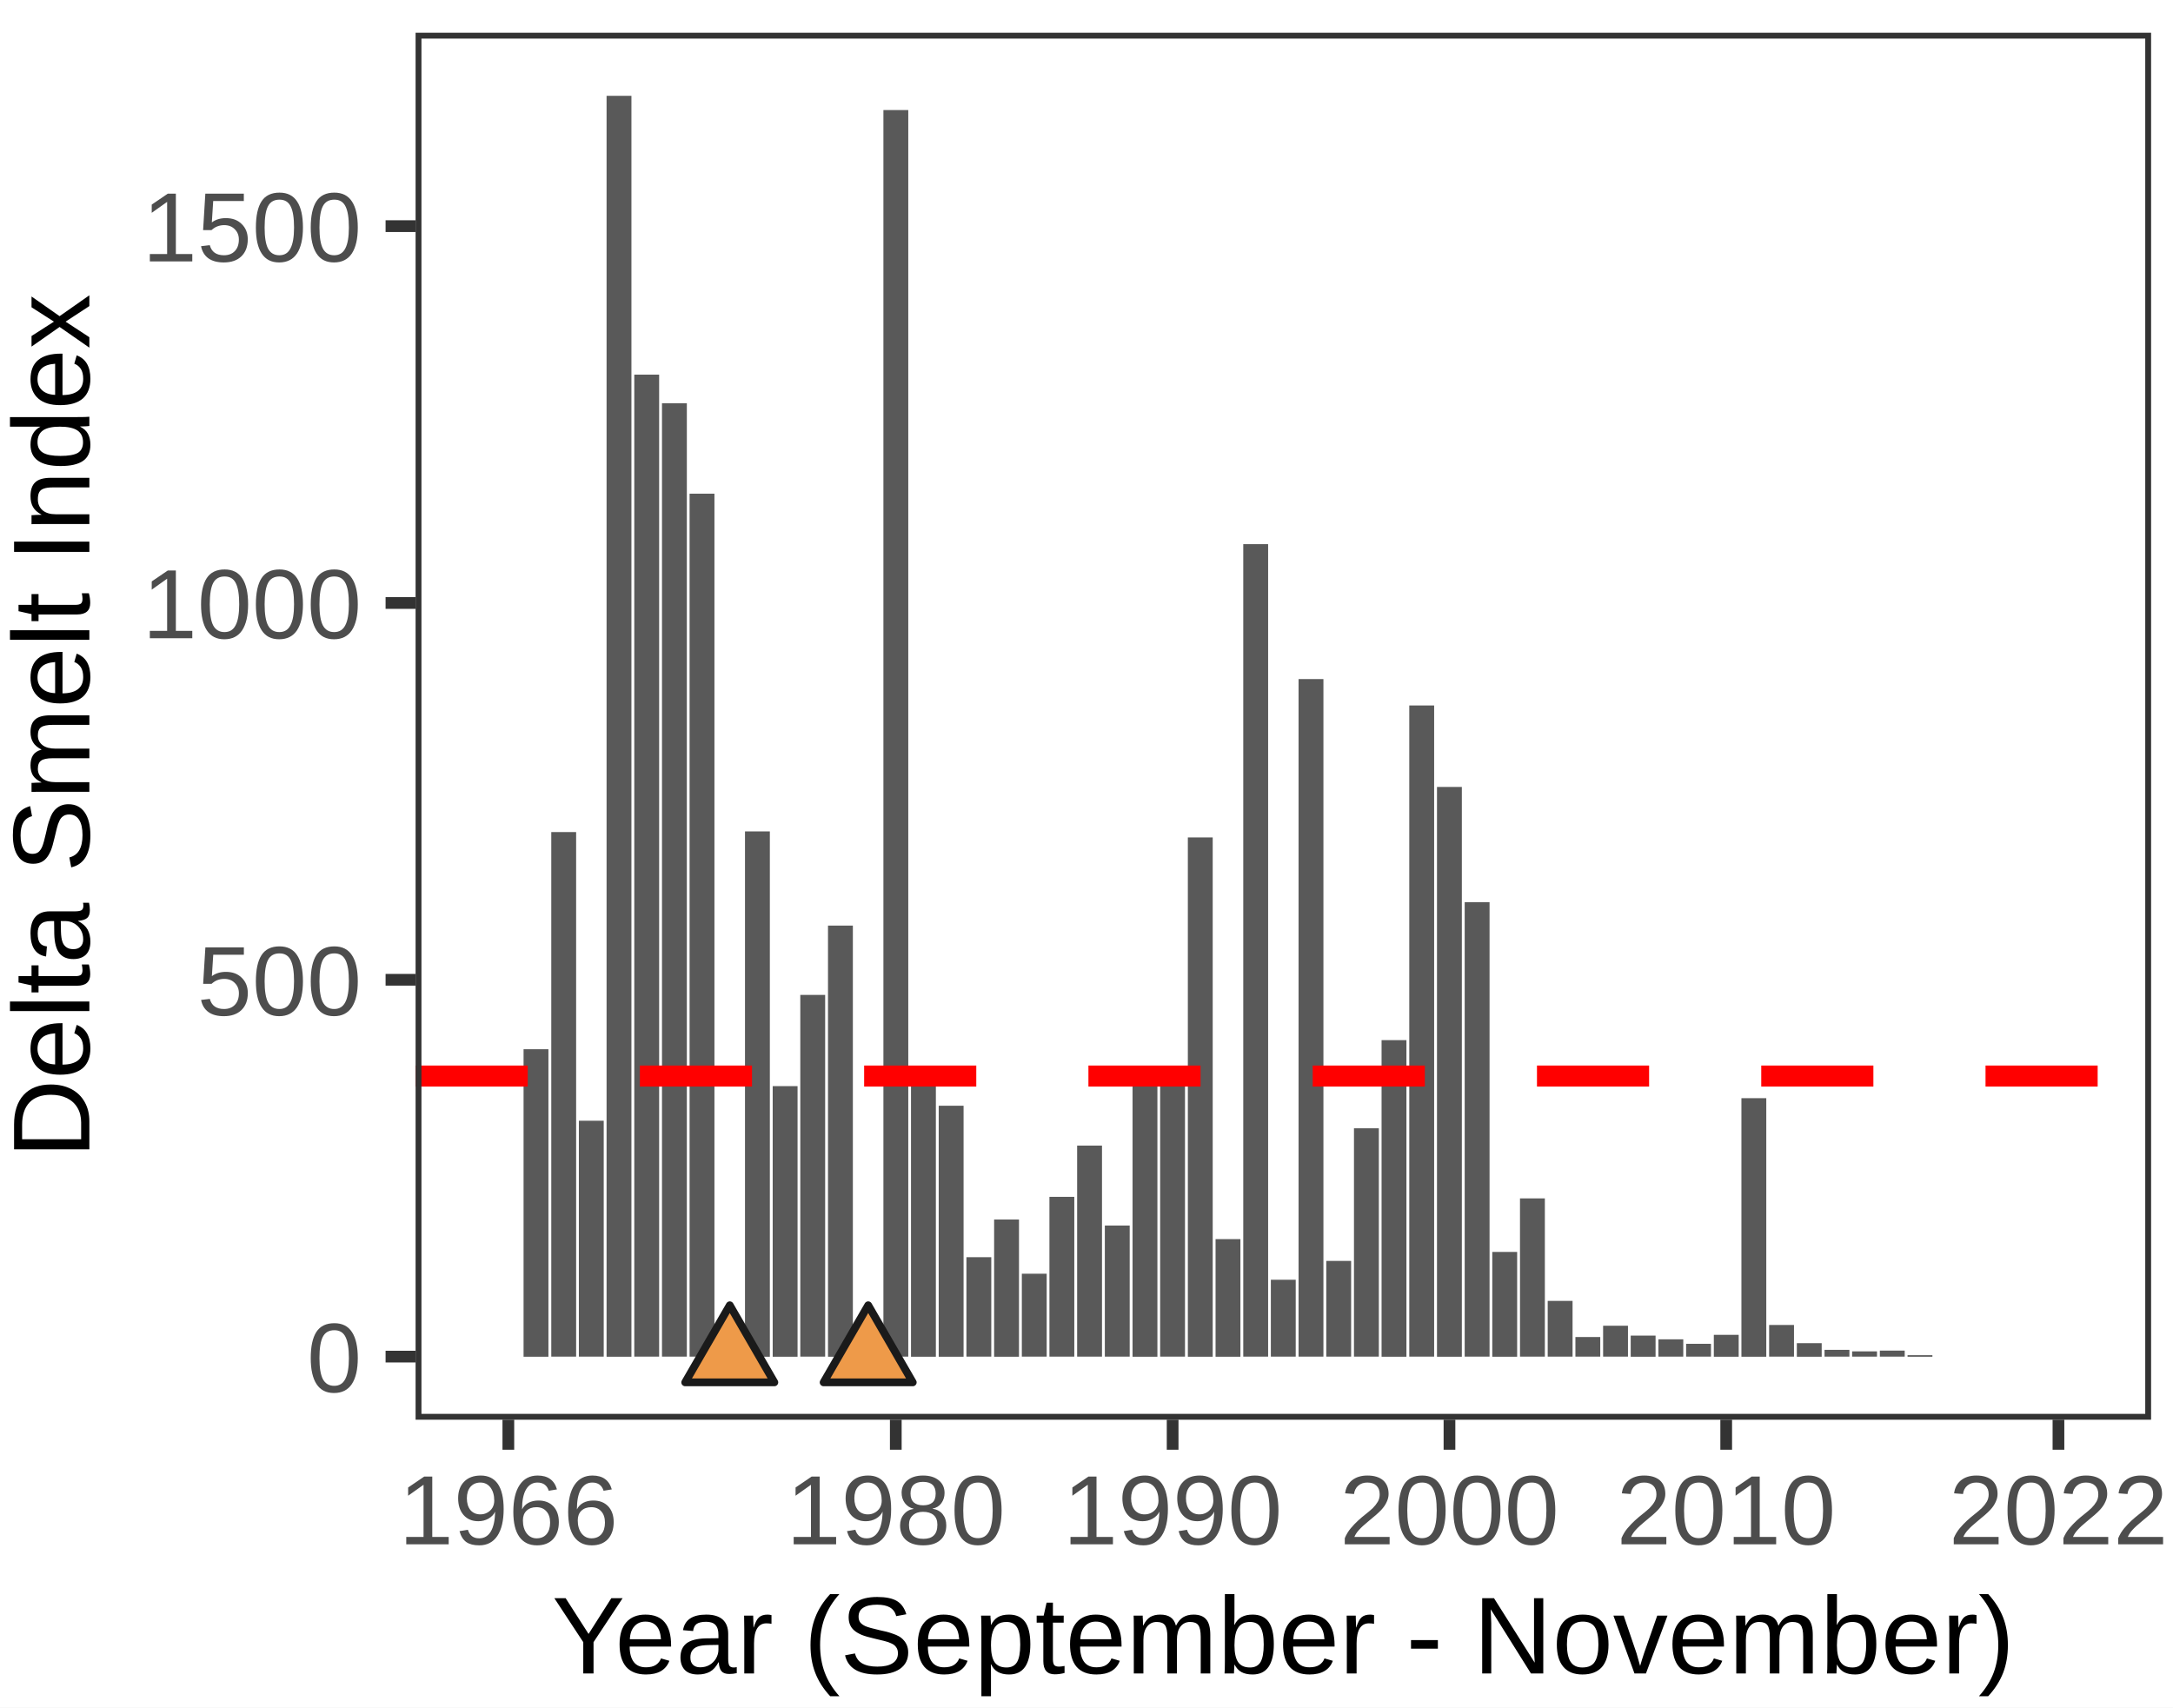
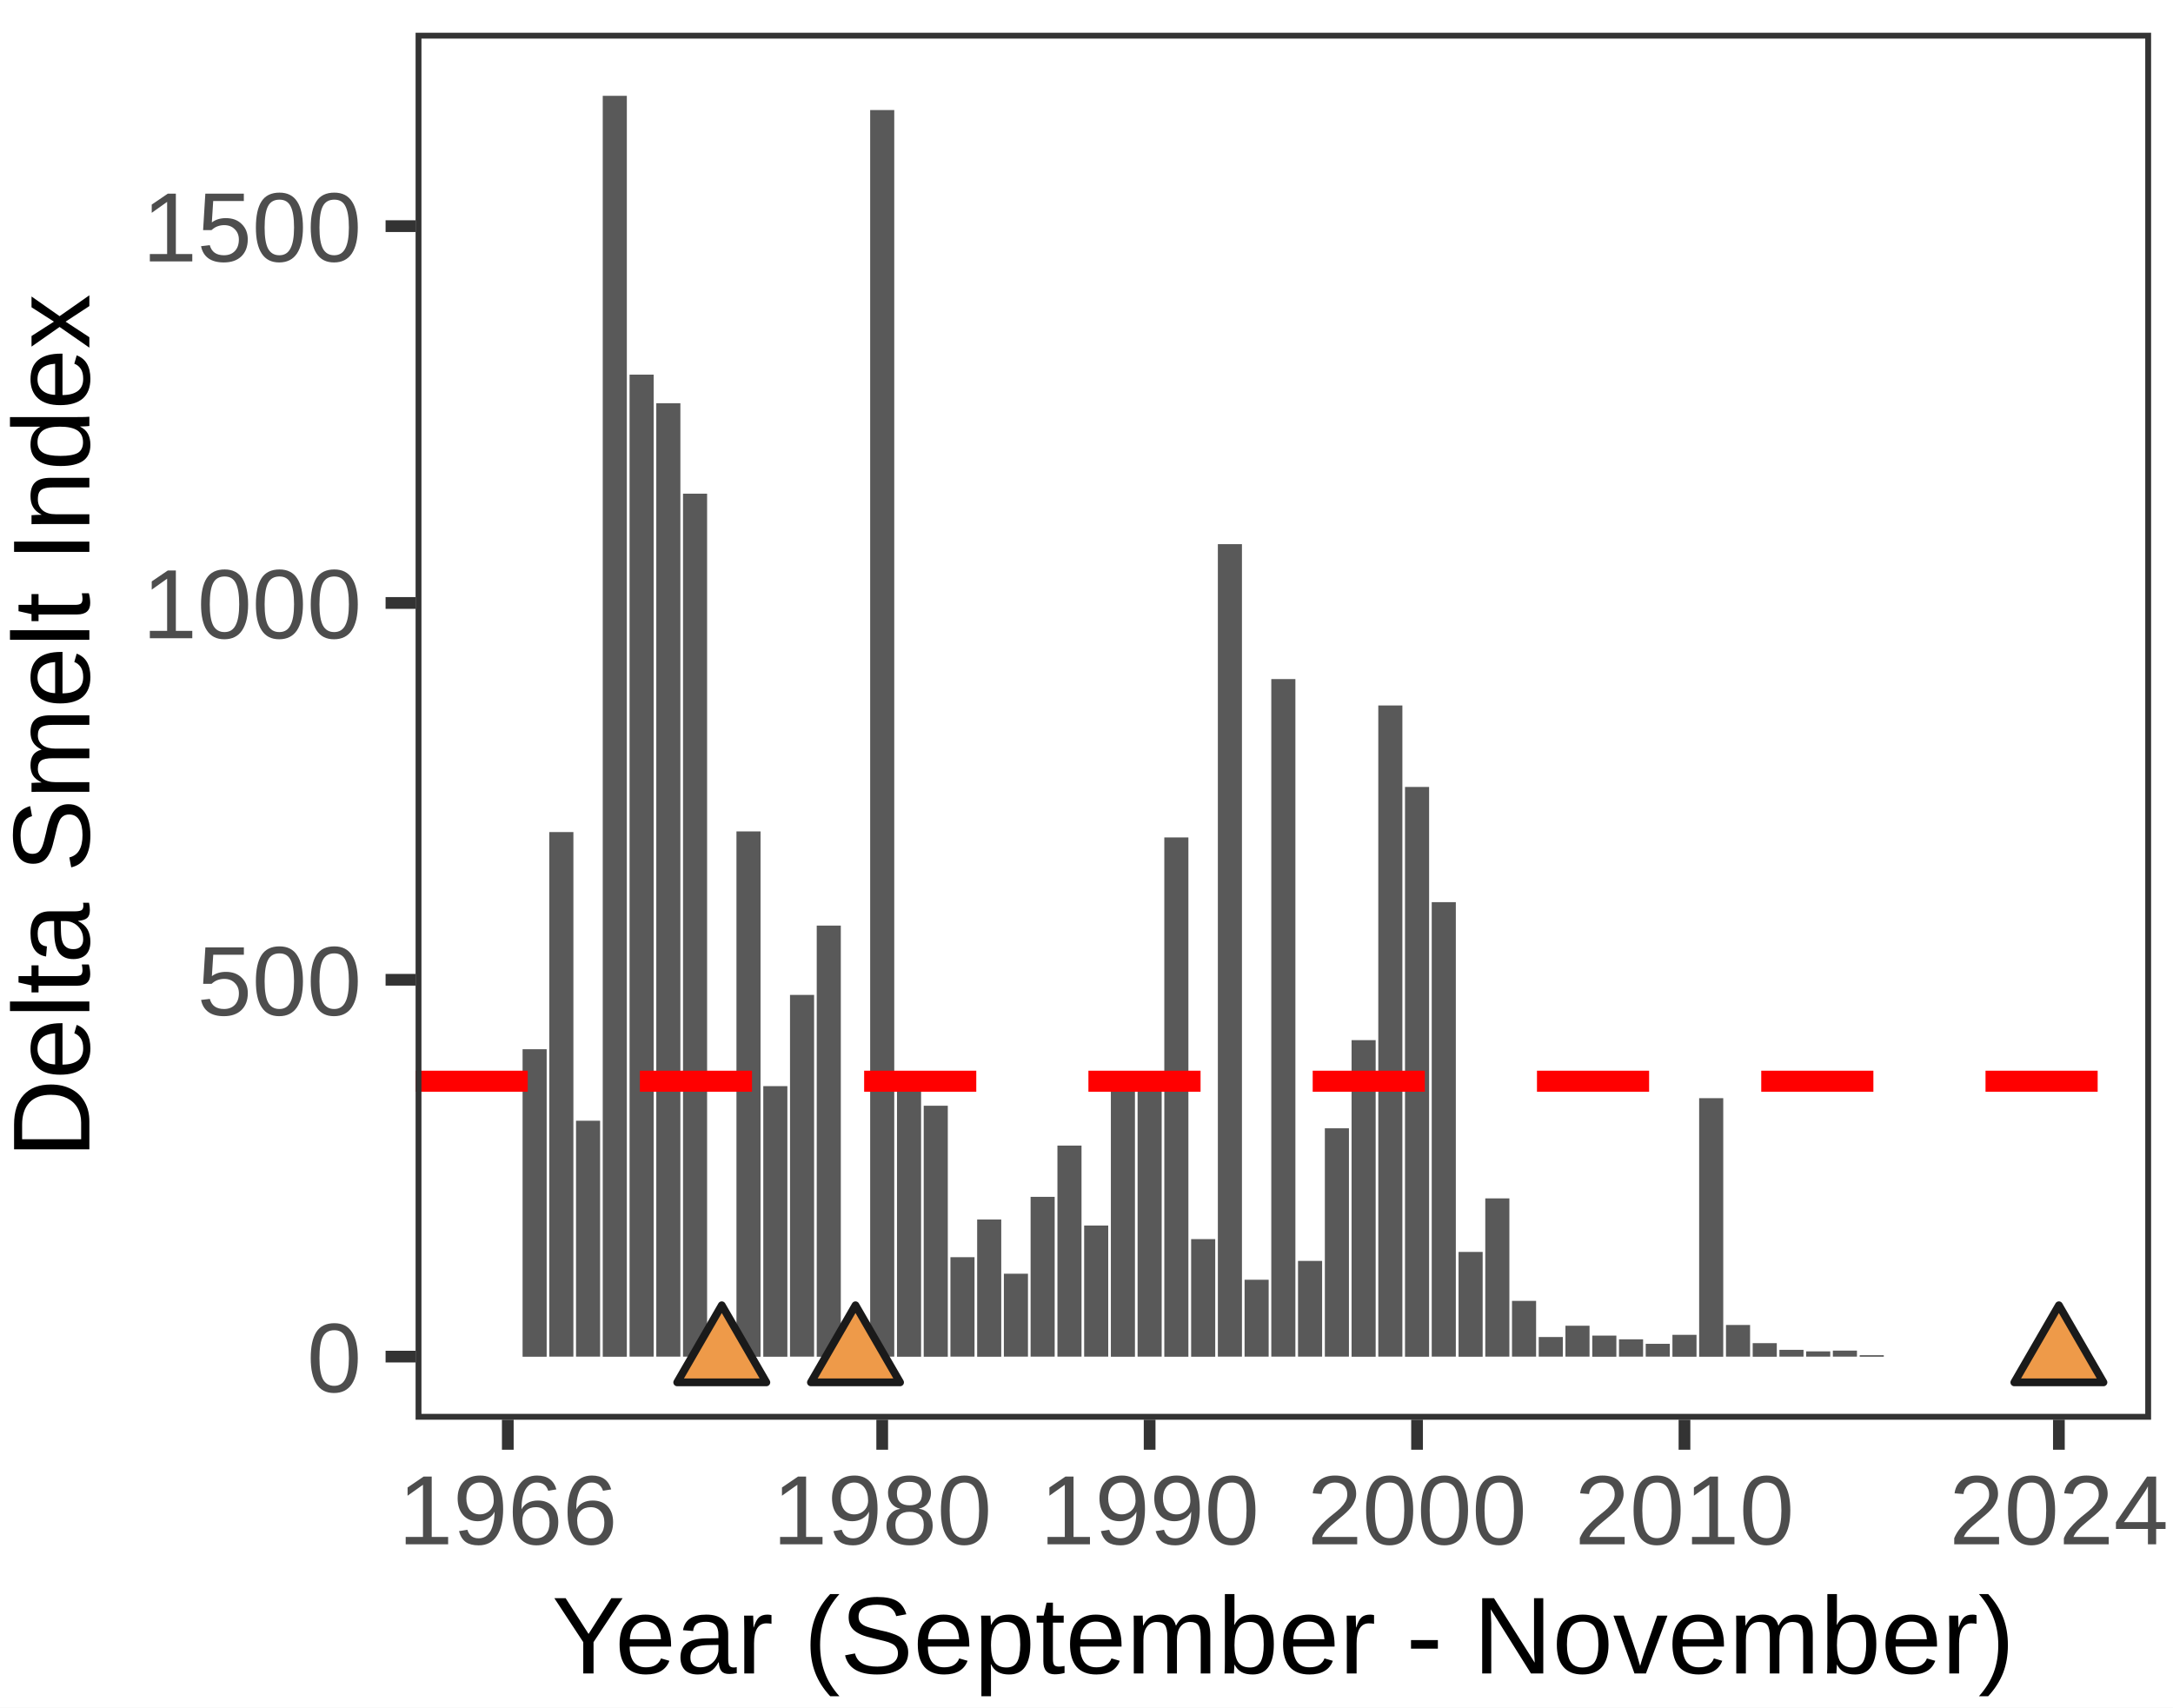
<svg xmlns="http://www.w3.org/2000/svg" class="svglite" width="198.43pt" height="155.91pt" viewBox="0 0 198.43 155.91">
  <defs>
    <style type="text/css">
    .svglite line, .svglite polyline, .svglite polygon, .svglite path, .svglite rect, .svglite circle {
      fill: none;
      stroke: #000000;
      stroke-linecap: round;
      stroke-linejoin: round;
      stroke-miterlimit: 10.00;
    }
    .svglite text {
      white-space: pre;
    }
  </style>
  </defs>
  <rect width="100%" height="100%" style="stroke: none; fill: #FFFFFF;" />
  <defs>
    <clipPath id="cpMC4wMHwxOTguNDN8MC4wMHwxNTUuOTE=">
      <rect x="0.00" y="0.00" width="198.43" height="155.91" />
    </clipPath>
  </defs>
  <g clip-path="url(#cpMC4wMHwxOTguNDN8MC4wMHwxNTUuOTE=)">
    <rect x="0.00" y="0.00" width="198.43" height="155.91" style="stroke-width: 1.07; stroke: #FFFFFF; fill: #FFFFFF;" />
  </g>
  <defs>
    <clipPath id="cpMzcuOTV8MTk2LjQzfDIuOTl8MTI5LjY0">
      <rect x="37.95" y="2.99" width="158.48" height="126.65" />
    </clipPath>
  </defs>
  <g clip-path="url(#cpMzcuOTV8MTk2LjQzfDIuOTl8MTI5LjY0)">
    <rect x="37.95" y="2.99" width="158.48" height="126.65" style="stroke-width: 1.07; stroke: none; fill: #FFFFFF;" />
-     <rect x="47.81" y="95.81" width="2.27" height="28.08" style="stroke-width: 1.07; stroke: none; stroke-linecap: butt; stroke-linejoin: miter; fill: #595959;" />
-     <rect x="50.34" y="75.98" width="2.27" height="47.90" style="stroke-width: 1.07; stroke: none; stroke-linecap: butt; stroke-linejoin: miter; fill: #595959;" />
-     <rect x="52.86" y="102.34" width="2.27" height="21.54" style="stroke-width: 1.07; stroke: none; stroke-linecap: butt; stroke-linejoin: miter; fill: #595959;" />
-     <rect x="55.39" y="8.75" width="2.27" height="115.14" style="stroke-width: 1.07; stroke: none; stroke-linecap: butt; stroke-linejoin: miter; fill: #595959;" />
-     <rect x="57.92" y="34.21" width="2.27" height="89.67" style="stroke-width: 1.07; stroke: none; stroke-linecap: butt; stroke-linejoin: miter; fill: #595959;" />
-     <rect x="60.45" y="36.82" width="2.27" height="87.06" style="stroke-width: 1.07; stroke: none; stroke-linecap: butt; stroke-linejoin: miter; fill: #595959;" />
-     <rect x="62.97" y="45.08" width="2.27" height="78.80" style="stroke-width: 1.07; stroke: none; stroke-linecap: butt; stroke-linejoin: miter; fill: #595959;" />
-     <rect x="68.03" y="75.92" width="2.27" height="47.97" style="stroke-width: 1.07; stroke: none; stroke-linecap: butt; stroke-linejoin: miter; fill: #595959;" />
-     <rect x="70.56" y="99.18" width="2.27" height="24.71" style="stroke-width: 1.07; stroke: none; stroke-linecap: butt; stroke-linejoin: miter; fill: #595959;" />
-     <rect x="73.08" y="90.85" width="2.27" height="33.03" style="stroke-width: 1.07; stroke: none; stroke-linecap: butt; stroke-linejoin: miter; fill: #595959;" />
-     <rect x="75.61" y="84.52" width="2.27" height="39.37" style="stroke-width: 1.07; stroke: none; stroke-linecap: butt; stroke-linejoin: miter; fill: #595959;" />
-     <rect x="80.67" y="10.05" width="2.27" height="113.83" style="stroke-width: 1.07; stroke: none; stroke-linecap: butt; stroke-linejoin: miter; fill: #595959;" />
-     <rect x="83.19" y="98.15" width="2.27" height="25.74" style="stroke-width: 1.07; stroke: none; stroke-linecap: butt; stroke-linejoin: miter; fill: #595959;" />
-     <rect x="85.72" y="100.97" width="2.27" height="22.92" style="stroke-width: 1.07; stroke: none; stroke-linecap: butt; stroke-linejoin: miter; fill: #595959;" />
-     <rect x="88.25" y="114.80" width="2.27" height="9.08" style="stroke-width: 1.07; stroke: none; stroke-linecap: butt; stroke-linejoin: miter; fill: #595959;" />
-     <rect x="90.78" y="111.36" width="2.27" height="12.53" style="stroke-width: 1.07; stroke: none; stroke-linecap: butt; stroke-linejoin: miter; fill: #595959;" />
-     <rect x="93.31" y="116.31" width="2.27" height="7.57" style="stroke-width: 1.07; stroke: none; stroke-linecap: butt; stroke-linejoin: miter; fill: #595959;" />
-     <rect x="95.83" y="109.29" width="2.27" height="14.59" style="stroke-width: 1.07; stroke: none; stroke-linecap: butt; stroke-linejoin: miter; fill: #595959;" />
-     <rect x="98.36" y="104.61" width="2.27" height="19.27" style="stroke-width: 1.07; stroke: none; stroke-linecap: butt; stroke-linejoin: miter; fill: #595959;" />
-     <rect x="100.89" y="111.91" width="2.27" height="11.97" style="stroke-width: 1.07; stroke: none; stroke-linecap: butt; stroke-linejoin: miter; fill: #595959;" />
-     <rect x="103.42" y="98.70" width="2.27" height="25.19" style="stroke-width: 1.07; stroke: none; stroke-linecap: butt; stroke-linejoin: miter; fill: #595959;" />
-     <rect x="105.94" y="98.83" width="2.27" height="25.05" style="stroke-width: 1.07; stroke: none; stroke-linecap: butt; stroke-linejoin: miter; fill: #595959;" />
-     <rect x="108.47" y="76.47" width="2.27" height="47.42" style="stroke-width: 1.07; stroke: none; stroke-linecap: butt; stroke-linejoin: miter; fill: #595959;" />
-     <rect x="111.00" y="113.15" width="2.27" height="10.74" style="stroke-width: 1.07; stroke: none; stroke-linecap: butt; stroke-linejoin: miter; fill: #595959;" />
-     <rect x="113.53" y="49.69" width="2.27" height="74.19" style="stroke-width: 1.07; stroke: none; stroke-linecap: butt; stroke-linejoin: miter; fill: #595959;" />
-     <rect x="116.05" y="116.86" width="2.27" height="7.02" style="stroke-width: 1.07; stroke: none; stroke-linecap: butt; stroke-linejoin: miter; fill: #595959;" />
-     <rect x="118.58" y="62.01" width="2.27" height="61.87" style="stroke-width: 1.07; stroke: none; stroke-linecap: butt; stroke-linejoin: miter; fill: #595959;" />
-     <rect x="121.11" y="115.14" width="2.27" height="8.74" style="stroke-width: 1.07; stroke: none; stroke-linecap: butt; stroke-linejoin: miter; fill: #595959;" />
-     <rect x="123.64" y="103.03" width="2.27" height="20.85" style="stroke-width: 1.07; stroke: none; stroke-linecap: butt; stroke-linejoin: miter; fill: #595959;" />
-     <rect x="126.16" y="94.98" width="2.27" height="28.91" style="stroke-width: 1.07; stroke: none; stroke-linecap: butt; stroke-linejoin: miter; fill: #595959;" />
-     <rect x="128.69" y="64.42" width="2.27" height="59.46" style="stroke-width: 1.07; stroke: none; stroke-linecap: butt; stroke-linejoin: miter; fill: #595959;" />
-     <rect x="131.22" y="71.86" width="2.27" height="52.03" style="stroke-width: 1.07; stroke: none; stroke-linecap: butt; stroke-linejoin: miter; fill: #595959;" />
-     <rect x="133.75" y="82.38" width="2.27" height="41.50" style="stroke-width: 1.07; stroke: none; stroke-linecap: butt; stroke-linejoin: miter; fill: #595959;" />
-     <rect x="136.27" y="114.32" width="2.27" height="9.57" style="stroke-width: 1.07; stroke: none; stroke-linecap: butt; stroke-linejoin: miter; fill: #595959;" />
-     <rect x="138.80" y="109.43" width="2.27" height="14.45" style="stroke-width: 1.07; stroke: none; stroke-linecap: butt; stroke-linejoin: miter; fill: #595959;" />
-     <rect x="141.33" y="118.79" width="2.27" height="5.09" style="stroke-width: 1.07; stroke: none; stroke-linecap: butt; stroke-linejoin: miter; fill: #595959;" />
-     <rect x="143.86" y="122.09" width="2.27" height="1.79" style="stroke-width: 1.07; stroke: none; stroke-linecap: butt; stroke-linejoin: miter; fill: #595959;" />
-     <rect x="146.39" y="121.06" width="2.27" height="2.82" style="stroke-width: 1.07; stroke: none; stroke-linecap: butt; stroke-linejoin: miter; fill: #595959;" />
-     <rect x="148.91" y="121.96" width="2.27" height="1.93" style="stroke-width: 1.07; stroke: none; stroke-linecap: butt; stroke-linejoin: miter; fill: #595959;" />
-     <rect x="151.44" y="122.30" width="2.27" height="1.58" style="stroke-width: 1.07; stroke: none; stroke-linecap: butt; stroke-linejoin: miter; fill: #595959;" />
-     <rect x="153.97" y="122.71" width="2.27" height="1.17" style="stroke-width: 1.07; stroke: none; stroke-linecap: butt; stroke-linejoin: miter; fill: #595959;" />
-     <rect x="156.50" y="121.89" width="2.27" height="2.00" style="stroke-width: 1.07; stroke: none; stroke-linecap: butt; stroke-linejoin: miter; fill: #595959;" />
-     <rect x="159.02" y="100.28" width="2.27" height="23.61" style="stroke-width: 1.07; stroke: none; stroke-linecap: butt; stroke-linejoin: miter; fill: #595959;" />
-     <rect x="161.55" y="120.99" width="2.27" height="2.89" style="stroke-width: 1.07; stroke: none; stroke-linecap: butt; stroke-linejoin: miter; fill: #595959;" />
-     <rect x="164.08" y="122.65" width="2.27" height="1.24" style="stroke-width: 1.07; stroke: none; stroke-linecap: butt; stroke-linejoin: miter; fill: #595959;" />
-     <rect x="166.61" y="123.26" width="2.27" height="0.62" style="stroke-width: 1.07; stroke: none; stroke-linecap: butt; stroke-linejoin: miter; fill: #595959;" />
-     <rect x="169.13" y="123.40" width="2.27" height="0.48" style="stroke-width: 1.07; stroke: none; stroke-linecap: butt; stroke-linejoin: miter; fill: #595959;" />
-     <rect x="171.66" y="123.33" width="2.27" height="0.55" style="stroke-width: 1.07; stroke: none; stroke-linecap: butt; stroke-linejoin: miter; fill: #595959;" />
-     <rect x="174.19" y="123.75" width="2.27" height="0.14" style="stroke-width: 1.07; stroke: none; stroke-linecap: butt; stroke-linejoin: miter; fill: #595959;" />
-     <rect x="176.72" y="123.88" width="2.27" height="0.00" style="stroke-width: 1.07; stroke: none; stroke-linecap: butt; stroke-linejoin: miter; fill: #595959;" />
-     <rect x="179.24" y="123.88" width="2.27" height="0.00" style="stroke-width: 1.07; stroke: none; stroke-linecap: butt; stroke-linejoin: miter; fill: #595959;" />
-     <rect x="181.77" y="123.88" width="2.27" height="0.00" style="stroke-width: 1.07; stroke: none; stroke-linecap: butt; stroke-linejoin: miter; fill: #595959;" />
-     <rect x="184.30" y="123.88" width="2.27" height="0.00" style="stroke-width: 1.07; stroke: none; stroke-linecap: butt; stroke-linejoin: miter; fill: #595959;" />
-     <rect x="186.83" y="123.88" width="2.27" height="0.00" style="stroke-width: 1.07; stroke: none; stroke-linecap: butt; stroke-linejoin: miter; fill: #595959;" />
-     <polygon points="66.64,119.19 70.71,126.23 62.57,126.23 " style="stroke-width: 0.71; stroke: #1A1A1A; fill: #EE9A49;" />
-     <polygon points="79.28,119.19 83.35,126.23 75.21,126.23 " style="stroke-width: 0.71; stroke: #1A1A1A; fill: #EE9A49;" />
-     <line x1="37.95" y1="98.26" x2="196.43" y2="98.26" style="stroke-width: 1.92; stroke: #FF0000; stroke-dasharray: 10.24,10.24; stroke-linecap: butt;" />
+     <rect x="47.72" y="95.81" width="2.20" height="28.08" style="stroke-width: 1.07; stroke: none; stroke-linecap: butt; stroke-linejoin: miter; fill: #595959;" />
+     <rect x="50.16" y="75.98" width="2.20" height="47.90" style="stroke-width: 1.07; stroke: none; stroke-linecap: butt; stroke-linejoin: miter; fill: #595959;" />
+     <rect x="52.60" y="102.34" width="2.20" height="21.54" style="stroke-width: 1.07; stroke: none; stroke-linecap: butt; stroke-linejoin: miter; fill: #595959;" />
+     <rect x="55.04" y="8.75" width="2.20" height="115.14" style="stroke-width: 1.07; stroke: none; stroke-linecap: butt; stroke-linejoin: miter; fill: #595959;" />
+     <rect x="57.49" y="34.21" width="2.20" height="89.67" style="stroke-width: 1.07; stroke: none; stroke-linecap: butt; stroke-linejoin: miter; fill: #595959;" />
+     <rect x="59.93" y="36.82" width="2.20" height="87.06" style="stroke-width: 1.07; stroke: none; stroke-linecap: butt; stroke-linejoin: miter; fill: #595959;" />
+     <rect x="62.37" y="45.08" width="2.20" height="78.80" style="stroke-width: 1.07; stroke: none; stroke-linecap: butt; stroke-linejoin: miter; fill: #595959;" />
+     <rect x="67.25" y="75.92" width="2.20" height="47.97" style="stroke-width: 1.07; stroke: none; stroke-linecap: butt; stroke-linejoin: miter; fill: #595959;" />
+     <rect x="69.70" y="99.18" width="2.20" height="24.71" style="stroke-width: 1.07; stroke: none; stroke-linecap: butt; stroke-linejoin: miter; fill: #595959;" />
+     <rect x="72.14" y="90.85" width="2.20" height="33.03" style="stroke-width: 1.07; stroke: none; stroke-linecap: butt; stroke-linejoin: miter; fill: #595959;" />
+     <rect x="74.58" y="84.52" width="2.20" height="39.37" style="stroke-width: 1.07; stroke: none; stroke-linecap: butt; stroke-linejoin: miter; fill: #595959;" />
+     <rect x="79.46" y="10.05" width="2.20" height="113.83" style="stroke-width: 1.07; stroke: none; stroke-linecap: butt; stroke-linejoin: miter; fill: #595959;" />
+     <rect x="81.91" y="98.15" width="2.20" height="25.74" style="stroke-width: 1.07; stroke: none; stroke-linecap: butt; stroke-linejoin: miter; fill: #595959;" />
+     <rect x="84.35" y="100.97" width="2.20" height="22.92" style="stroke-width: 1.07; stroke: none; stroke-linecap: butt; stroke-linejoin: miter; fill: #595959;" />
+     <rect x="86.79" y="114.80" width="2.20" height="9.08" style="stroke-width: 1.07; stroke: none; stroke-linecap: butt; stroke-linejoin: miter; fill: #595959;" />
+     <rect x="89.23" y="111.36" width="2.20" height="12.53" style="stroke-width: 1.07; stroke: none; stroke-linecap: butt; stroke-linejoin: miter; fill: #595959;" />
+     <rect x="91.67" y="116.31" width="2.20" height="7.57" style="stroke-width: 1.07; stroke: none; stroke-linecap: butt; stroke-linejoin: miter; fill: #595959;" />
+     <rect x="94.11" y="109.29" width="2.20" height="14.59" style="stroke-width: 1.07; stroke: none; stroke-linecap: butt; stroke-linejoin: miter; fill: #595959;" />
+     <rect x="96.56" y="104.61" width="2.20" height="19.27" style="stroke-width: 1.07; stroke: none; stroke-linecap: butt; stroke-linejoin: miter; fill: #595959;" />
+     <rect x="99.00" y="111.91" width="2.20" height="11.97" style="stroke-width: 1.07; stroke: none; stroke-linecap: butt; stroke-linejoin: miter; fill: #595959;" />
+     <rect x="101.44" y="98.70" width="2.20" height="25.19" style="stroke-width: 1.07; stroke: none; stroke-linecap: butt; stroke-linejoin: miter; fill: #595959;" />
+     <rect x="103.88" y="98.83" width="2.20" height="25.05" style="stroke-width: 1.07; stroke: none; stroke-linecap: butt; stroke-linejoin: miter; fill: #595959;" />
+     <rect x="106.32" y="76.47" width="2.20" height="47.42" style="stroke-width: 1.07; stroke: none; stroke-linecap: butt; stroke-linejoin: miter; fill: #595959;" />
+     <rect x="108.77" y="113.15" width="2.20" height="10.74" style="stroke-width: 1.07; stroke: none; stroke-linecap: butt; stroke-linejoin: miter; fill: #595959;" />
+     <rect x="111.21" y="49.69" width="2.20" height="74.19" style="stroke-width: 1.07; stroke: none; stroke-linecap: butt; stroke-linejoin: miter; fill: #595959;" />
+     <rect x="113.65" y="116.86" width="2.20" height="7.02" style="stroke-width: 1.07; stroke: none; stroke-linecap: butt; stroke-linejoin: miter; fill: #595959;" />
+     <rect x="116.09" y="62.01" width="2.20" height="61.87" style="stroke-width: 1.07; stroke: none; stroke-linecap: butt; stroke-linejoin: miter; fill: #595959;" />
+     <rect x="118.53" y="115.14" width="2.20" height="8.74" style="stroke-width: 1.07; stroke: none; stroke-linecap: butt; stroke-linejoin: miter; fill: #595959;" />
+     <rect x="120.98" y="103.03" width="2.20" height="20.85" style="stroke-width: 1.07; stroke: none; stroke-linecap: butt; stroke-linejoin: miter; fill: #595959;" />
+     <rect x="123.42" y="94.98" width="2.20" height="28.91" style="stroke-width: 1.07; stroke: none; stroke-linecap: butt; stroke-linejoin: miter; fill: #595959;" />
+     <rect x="125.86" y="64.42" width="2.20" height="59.46" style="stroke-width: 1.07; stroke: none; stroke-linecap: butt; stroke-linejoin: miter; fill: #595959;" />
+     <rect x="128.30" y="71.86" width="2.20" height="52.03" style="stroke-width: 1.07; stroke: none; stroke-linecap: butt; stroke-linejoin: miter; fill: #595959;" />
+     <rect x="130.74" y="82.38" width="2.20" height="41.50" style="stroke-width: 1.07; stroke: none; stroke-linecap: butt; stroke-linejoin: miter; fill: #595959;" />
+     <rect x="133.19" y="114.32" width="2.20" height="9.57" style="stroke-width: 1.07; stroke: none; stroke-linecap: butt; stroke-linejoin: miter; fill: #595959;" />
+     <rect x="135.63" y="109.43" width="2.20" height="14.45" style="stroke-width: 1.07; stroke: none; stroke-linecap: butt; stroke-linejoin: miter; fill: #595959;" />
+     <rect x="138.07" y="118.79" width="2.20" height="5.09" style="stroke-width: 1.07; stroke: none; stroke-linecap: butt; stroke-linejoin: miter; fill: #595959;" />
+     <rect x="140.51" y="122.09" width="2.20" height="1.79" style="stroke-width: 1.07; stroke: none; stroke-linecap: butt; stroke-linejoin: miter; fill: #595959;" />
+     <rect x="142.95" y="121.06" width="2.20" height="2.82" style="stroke-width: 1.07; stroke: none; stroke-linecap: butt; stroke-linejoin: miter; fill: #595959;" />
+     <rect x="145.40" y="121.96" width="2.20" height="1.93" style="stroke-width: 1.07; stroke: none; stroke-linecap: butt; stroke-linejoin: miter; fill: #595959;" />
+     <rect x="147.84" y="122.30" width="2.20" height="1.58" style="stroke-width: 1.07; stroke: none; stroke-linecap: butt; stroke-linejoin: miter; fill: #595959;" />
+     <rect x="150.28" y="122.71" width="2.20" height="1.17" style="stroke-width: 1.07; stroke: none; stroke-linecap: butt; stroke-linejoin: miter; fill: #595959;" />
+     <rect x="152.72" y="121.89" width="2.20" height="2.00" style="stroke-width: 1.07; stroke: none; stroke-linecap: butt; stroke-linejoin: miter; fill: #595959;" />
+     <rect x="155.16" y="100.28" width="2.20" height="23.61" style="stroke-width: 1.07; stroke: none; stroke-linecap: butt; stroke-linejoin: miter; fill: #595959;" />
+     <rect x="157.61" y="120.99" width="2.20" height="2.89" style="stroke-width: 1.07; stroke: none; stroke-linecap: butt; stroke-linejoin: miter; fill: #595959;" />
+     <rect x="160.05" y="122.65" width="2.20" height="1.24" style="stroke-width: 1.07; stroke: none; stroke-linecap: butt; stroke-linejoin: miter; fill: #595959;" />
+     <rect x="162.49" y="123.26" width="2.20" height="0.62" style="stroke-width: 1.07; stroke: none; stroke-linecap: butt; stroke-linejoin: miter; fill: #595959;" />
+     <rect x="164.93" y="123.40" width="2.20" height="0.48" style="stroke-width: 1.07; stroke: none; stroke-linecap: butt; stroke-linejoin: miter; fill: #595959;" />
+     <rect x="167.37" y="123.33" width="2.20" height="0.55" style="stroke-width: 1.07; stroke: none; stroke-linecap: butt; stroke-linejoin: miter; fill: #595959;" />
+     <rect x="169.82" y="123.75" width="2.20" height="0.14" style="stroke-width: 1.07; stroke: none; stroke-linecap: butt; stroke-linejoin: miter; fill: #595959;" />
+     <rect x="172.26" y="123.88" width="2.20" height="0.00" style="stroke-width: 1.07; stroke: none; stroke-linecap: butt; stroke-linejoin: miter; fill: #595959;" />
+     <rect x="174.70" y="123.88" width="2.20" height="0.00" style="stroke-width: 1.07; stroke: none; stroke-linecap: butt; stroke-linejoin: miter; fill: #595959;" />
+     <rect x="177.14" y="123.88" width="2.20" height="0.00" style="stroke-width: 1.07; stroke: none; stroke-linecap: butt; stroke-linejoin: miter; fill: #595959;" />
+     <rect x="179.58" y="123.88" width="2.20" height="0.00" style="stroke-width: 1.07; stroke: none; stroke-linecap: butt; stroke-linejoin: miter; fill: #595959;" />
+     <rect x="182.03" y="123.88" width="2.20" height="0.00" style="stroke-width: 1.07; stroke: none; stroke-linecap: butt; stroke-linejoin: miter; fill: #595959;" />
+     <rect x="184.47" y="123.88" width="2.20" height="0.00" style="stroke-width: 1.07; stroke: none; stroke-linecap: butt; stroke-linejoin: miter; fill: #595959;" />
+     <polygon points="65.91,119.19 69.98,126.23 61.84,126.23 " style="stroke-width: 0.71; stroke: #1A1A1A; fill: #EE9A49;" />
+     <polygon points="78.12,119.19 82.19,126.23 74.05,126.23 " style="stroke-width: 0.71; stroke: #1A1A1A; fill: #EE9A49;" />
+     <polygon points="188.01,119.19 192.08,126.23 183.94,126.23 " style="stroke-width: 0.71; stroke: #1A1A1A; fill: #EE9A49;" />
+     <line x1="37.95" y1="98.73" x2="196.43" y2="98.73" style="stroke-width: 1.92; stroke: #FF0000; stroke-dasharray: 10.24,10.24; stroke-linecap: butt;" />
    <rect x="37.95" y="2.99" width="158.48" height="126.65" style="stroke-width: 1.07; stroke: #333333;" />
  </g>
  <g clip-path="url(#cpMC4wMHwxOTguNDN8MC4wMHwxNTUuOTE=)">
    <text x="33.02" y="127.11" text-anchor="end" style="font-size: 9.00px;fill: #4D4D4D; font-family: &quot;Arial&quot;;" textLength="5.00px" lengthAdjust="spacingAndGlyphs">0</text>
    <text x="33.02" y="92.70" text-anchor="end" style="font-size: 9.00px;fill: #4D4D4D; font-family: &quot;Arial&quot;;" textLength="15.01px" lengthAdjust="spacingAndGlyphs">500</text>
    <text x="33.02" y="58.28" text-anchor="end" style="font-size: 9.00px;fill: #4D4D4D; font-family: &quot;Arial&quot;;" textLength="20.02px" lengthAdjust="spacingAndGlyphs">1000</text>
    <text x="33.02" y="23.87" text-anchor="end" style="font-size: 9.00px;fill: #4D4D4D; font-family: &quot;Arial&quot;;" textLength="20.02px" lengthAdjust="spacingAndGlyphs">1500</text>
    <polyline points="35.21,123.88 37.95,123.88 " style="stroke-width: 1.07; stroke: #333333; stroke-linecap: butt;" />
    <polyline points="35.21,89.47 37.95,89.47 " style="stroke-width: 1.07; stroke: #333333; stroke-linecap: butt;" />
    <polyline points="35.21,55.06 37.95,55.06 " style="stroke-width: 1.07; stroke: #333333; stroke-linecap: butt;" />
    <polyline points="35.21,20.65 37.95,20.65 " style="stroke-width: 1.07; stroke: #333333; stroke-linecap: butt;" />
-     <polyline points="46.42,132.38 46.42,129.64 " style="stroke-width: 1.07; stroke: #333333; stroke-linecap: butt;" />
-     <polyline points="81.80,132.38 81.80,129.64 " style="stroke-width: 1.07; stroke: #333333; stroke-linecap: butt;" />
-     <polyline points="107.08,132.38 107.08,129.64 " style="stroke-width: 1.07; stroke: #333333; stroke-linecap: butt;" />
-     <polyline points="132.36,132.38 132.36,129.64 " style="stroke-width: 1.07; stroke: #333333; stroke-linecap: butt;" />
-     <polyline points="157.63,132.38 157.63,129.64 " style="stroke-width: 1.07; stroke: #333333; stroke-linecap: butt;" />
-     <polyline points="187.97,132.38 187.97,129.64 " style="stroke-width: 1.07; stroke: #333333; stroke-linecap: butt;" />
-     <text x="46.42" y="141.02" text-anchor="middle" style="font-size: 9.00px;fill: #4D4D4D; font-family: &quot;Arial&quot;;" textLength="20.02px" lengthAdjust="spacingAndGlyphs">1966</text>
-     <text x="81.80" y="141.02" text-anchor="middle" style="font-size: 9.00px;fill: #4D4D4D; font-family: &quot;Arial&quot;;" textLength="20.02px" lengthAdjust="spacingAndGlyphs">1980</text>
-     <text x="107.08" y="141.02" text-anchor="middle" style="font-size: 9.00px;fill: #4D4D4D; font-family: &quot;Arial&quot;;" textLength="20.02px" lengthAdjust="spacingAndGlyphs">1990</text>
-     <text x="132.36" y="141.02" text-anchor="middle" style="font-size: 9.00px;fill: #4D4D4D; font-family: &quot;Arial&quot;;" textLength="20.02px" lengthAdjust="spacingAndGlyphs">2000</text>
-     <text x="157.63" y="141.02" text-anchor="middle" style="font-size: 9.00px;fill: #4D4D4D; font-family: &quot;Arial&quot;;" textLength="20.02px" lengthAdjust="spacingAndGlyphs">2010</text>
-     <text x="187.97" y="141.02" text-anchor="middle" style="font-size: 9.00px;fill: #4D4D4D; font-family: &quot;Arial&quot;;" textLength="20.02px" lengthAdjust="spacingAndGlyphs">2022</text>
+     <polyline points="46.37,132.38 46.37,129.64 " style="stroke-width: 1.07; stroke: #333333; stroke-linecap: butt;" />
+     <polyline points="80.56,132.38 80.56,129.64 " style="stroke-width: 1.07; stroke: #333333; stroke-linecap: butt;" />
+     <polyline points="104.98,132.38 104.98,129.64 " style="stroke-width: 1.07; stroke: #333333; stroke-linecap: butt;" />
+     <polyline points="129.40,132.38 129.40,129.64 " style="stroke-width: 1.07; stroke: #333333; stroke-linecap: butt;" />
+     <polyline points="153.82,132.38 153.82,129.64 " style="stroke-width: 1.07; stroke: #333333; stroke-linecap: butt;" />
+     <polyline points="188.01,132.38 188.01,129.64 " style="stroke-width: 1.07; stroke: #333333; stroke-linecap: butt;" />
+     <text x="46.37" y="141.02" text-anchor="middle" style="font-size: 9.00px;fill: #4D4D4D; font-family: &quot;Arial&quot;;" textLength="20.02px" lengthAdjust="spacingAndGlyphs">1966</text>
+     <text x="80.56" y="141.02" text-anchor="middle" style="font-size: 9.00px;fill: #4D4D4D; font-family: &quot;Arial&quot;;" textLength="20.02px" lengthAdjust="spacingAndGlyphs">1980</text>
+     <text x="104.98" y="141.02" text-anchor="middle" style="font-size: 9.00px;fill: #4D4D4D; font-family: &quot;Arial&quot;;" textLength="20.02px" lengthAdjust="spacingAndGlyphs">1990</text>
+     <text x="129.40" y="141.02" text-anchor="middle" style="font-size: 9.00px;fill: #4D4D4D; font-family: &quot;Arial&quot;;" textLength="20.02px" lengthAdjust="spacingAndGlyphs">2000</text>
+     <text x="153.82" y="141.02" text-anchor="middle" style="font-size: 9.00px;fill: #4D4D4D; font-family: &quot;Arial&quot;;" textLength="20.02px" lengthAdjust="spacingAndGlyphs">2010</text>
+     <text x="188.01" y="141.02" text-anchor="middle" style="font-size: 9.00px;fill: #4D4D4D; font-family: &quot;Arial&quot;;" textLength="20.02px" lengthAdjust="spacingAndGlyphs">2024</text>
    <text x="117.19" y="152.81" text-anchor="middle" style="font-size: 10.00px; font-family: &quot;Arial&quot;;" textLength="133.65px" lengthAdjust="spacingAndGlyphs">Year (September - November)</text>
    <text transform="translate(8.16,66.32) rotate(-90)" text-anchor="middle" style="font-size: 10.00px; font-family: &quot;Arial&quot;;" textLength="78.96px" lengthAdjust="spacingAndGlyphs">Delta Smelt Index</text>
  </g>
</svg>
